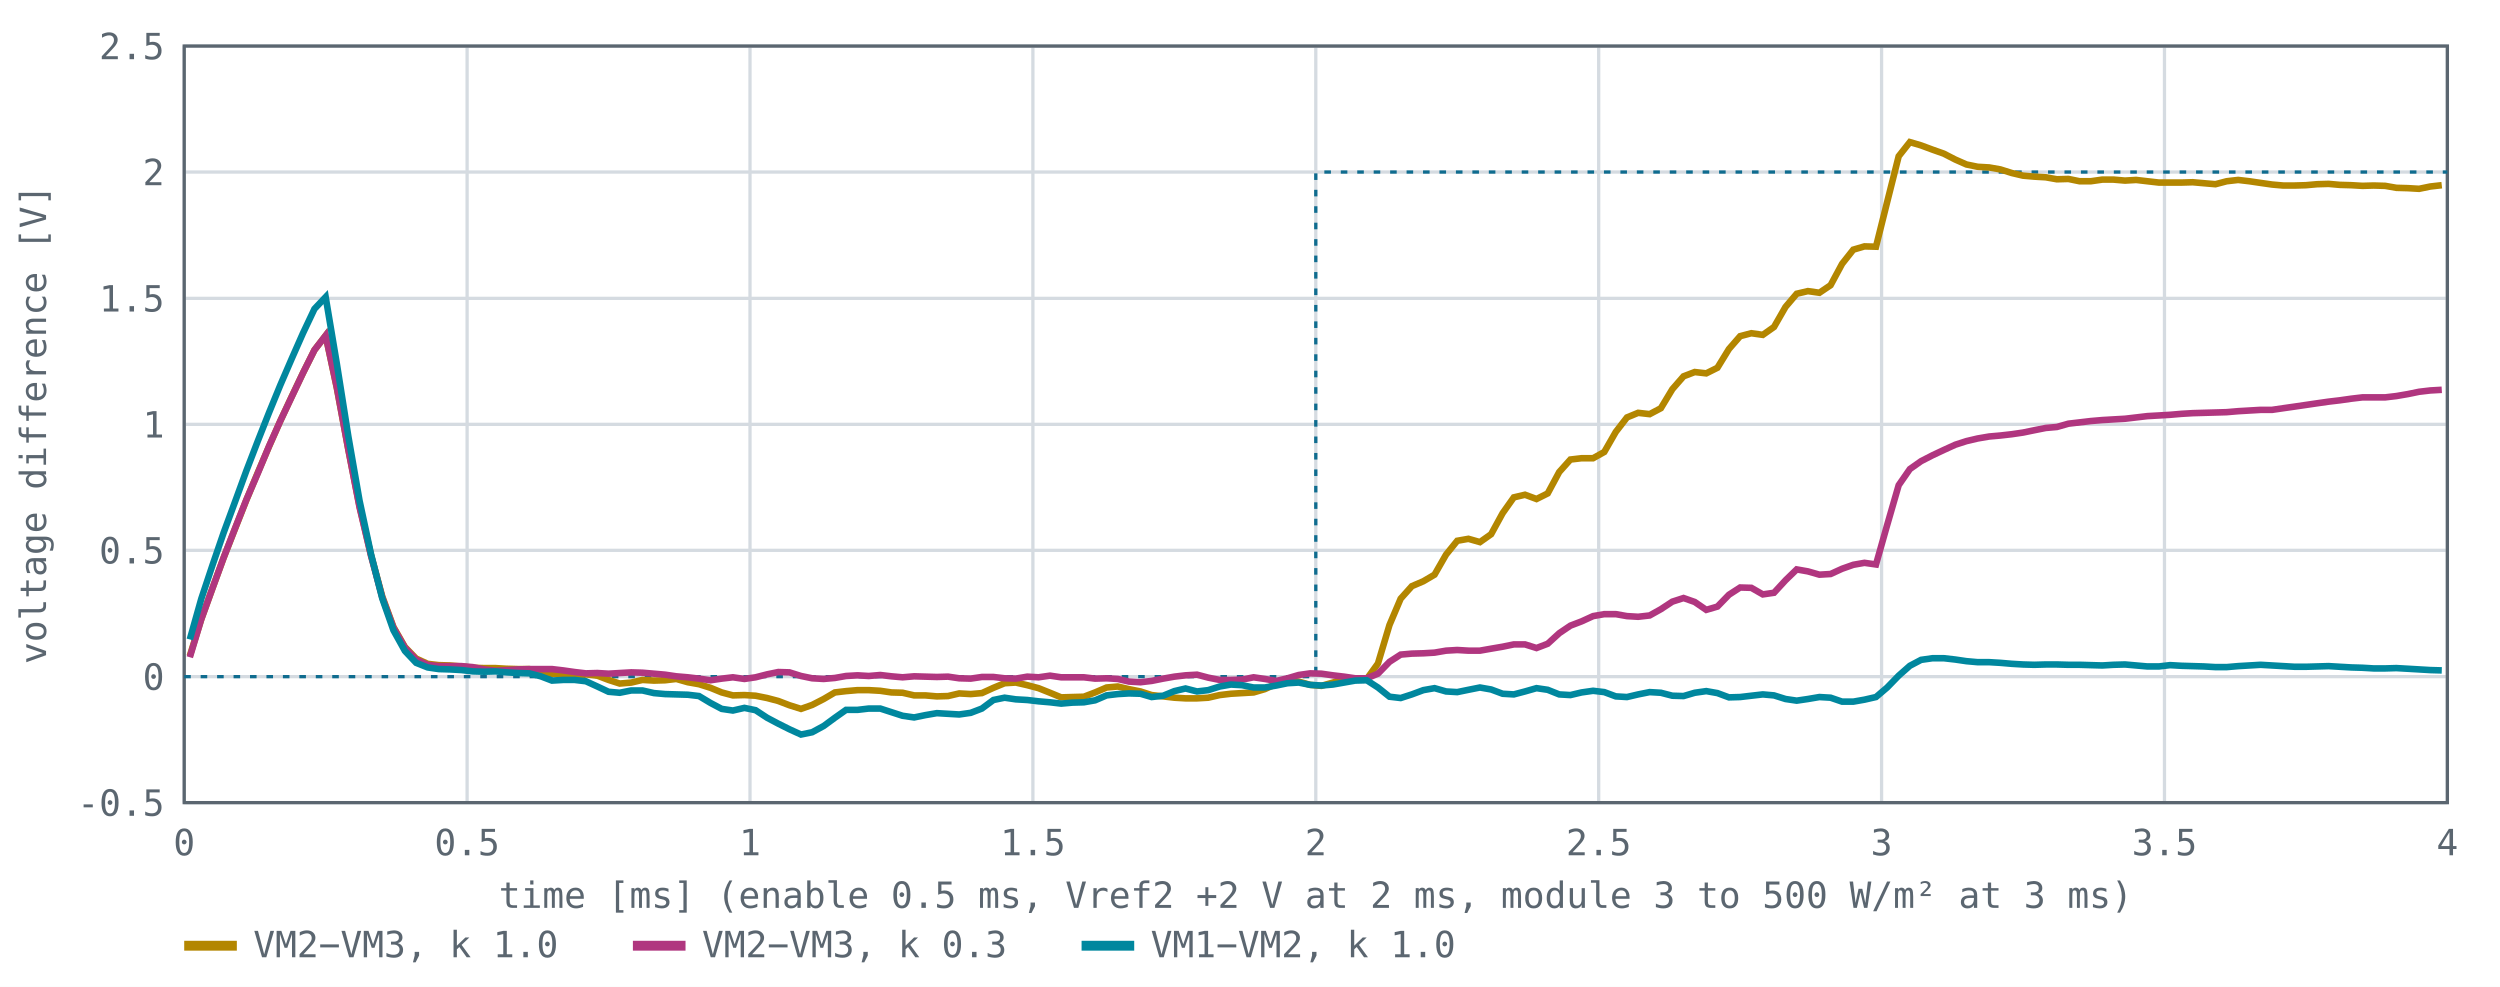
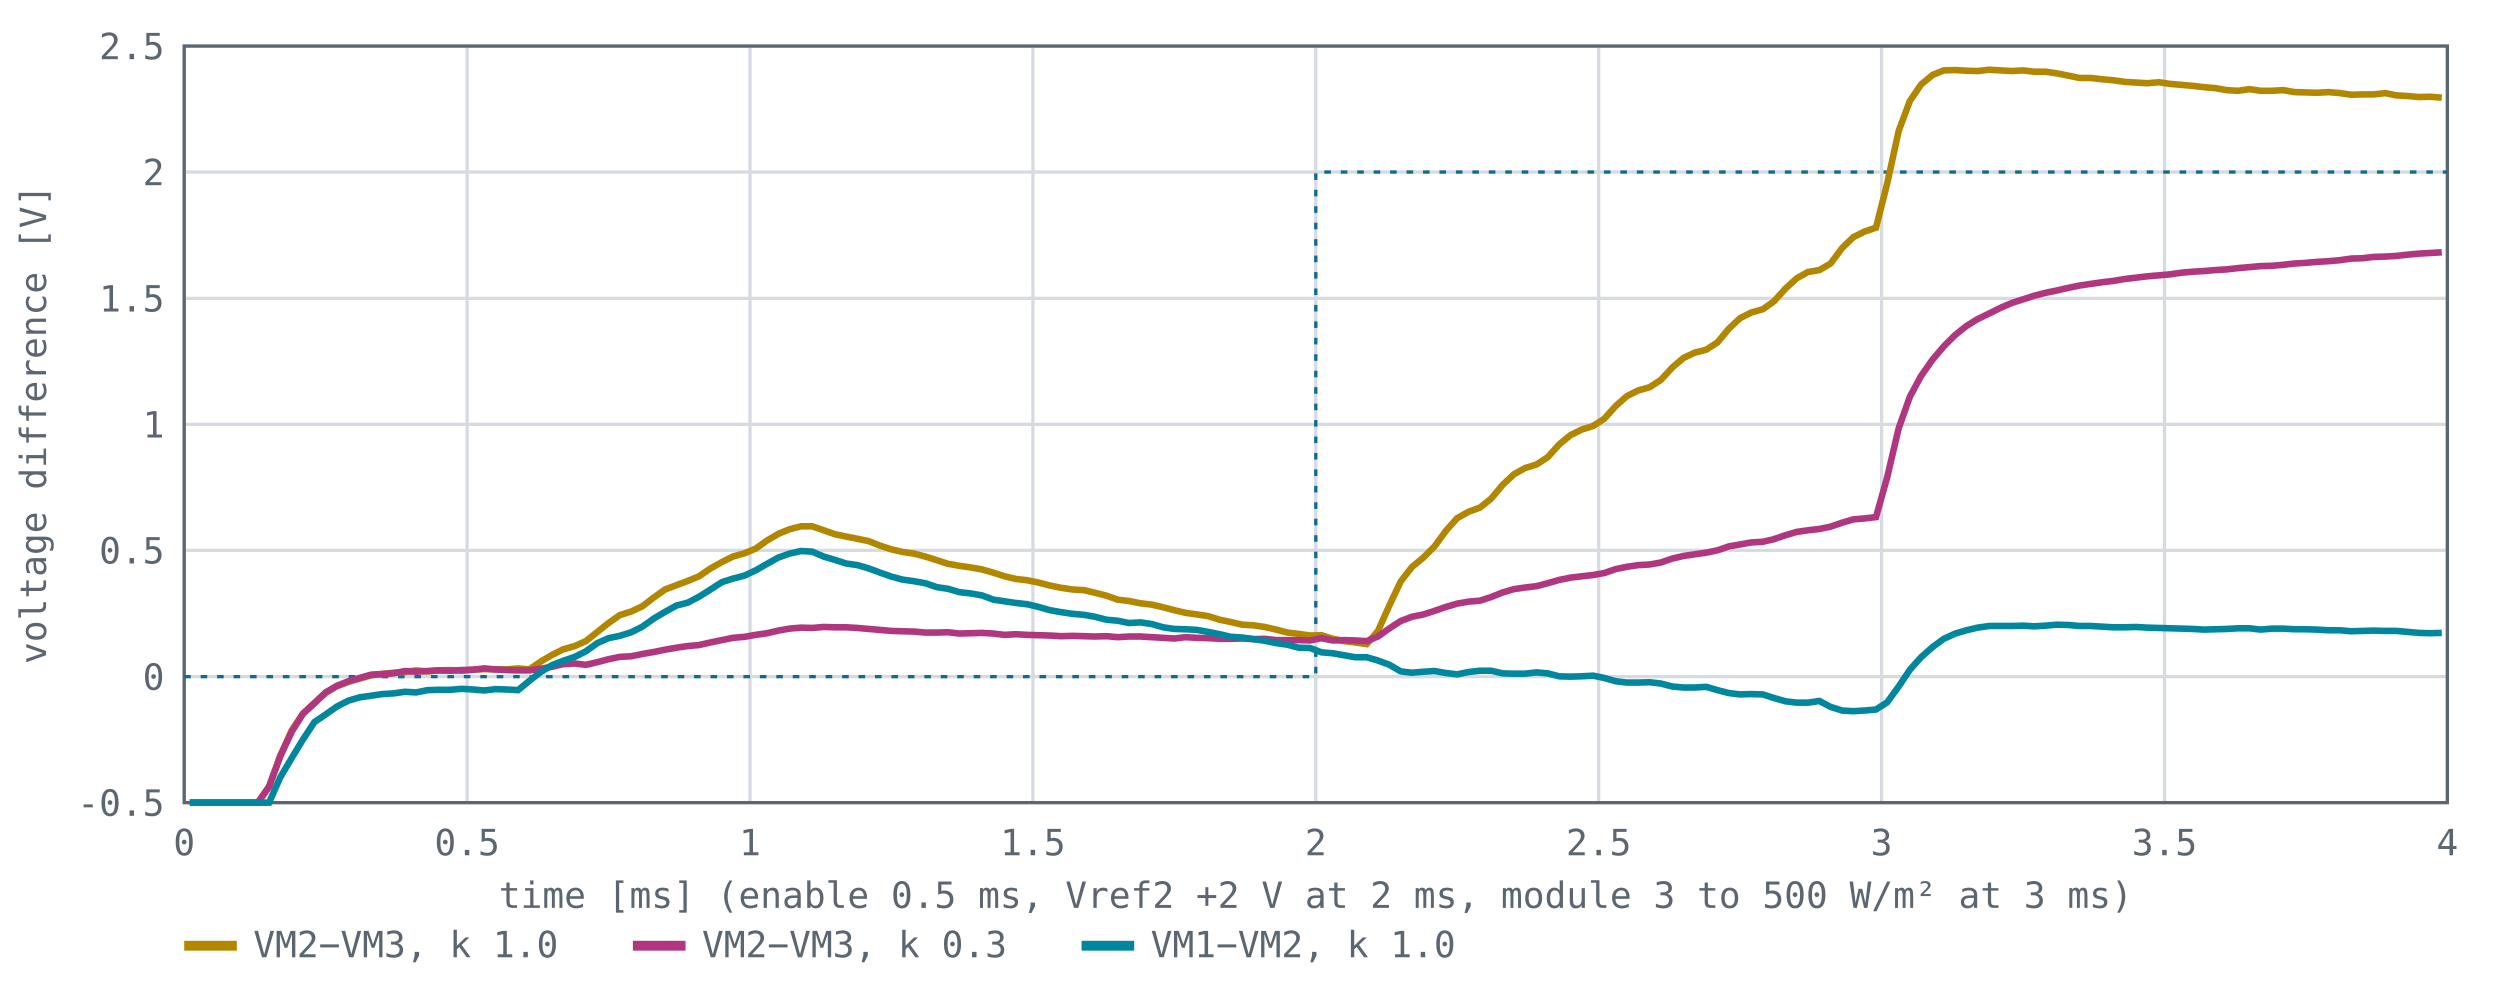
<svg xmlns="http://www.w3.org/2000/svg" viewBox="0 0 760 300" role="img" aria-label="voltage difference [V] versus time">
  <style>.ax{stroke:#5b6670;fill:none}.grid{stroke:#d5dbe1;fill:none}.lbl{fill:#5b6670;font:11px monospace}.l1{stroke:#b38600;fill:none;stroke-width:2}.l2{stroke:#00879e;fill:none;stroke-width:2}.l3{stroke:#b0367f;fill:none;stroke-width:2}.l4{stroke:#5b6670;fill:none;stroke-width:1.6;stroke-dasharray:5 4}.ref{stroke:#0f6c8f;fill:none;stroke-dasharray:2 3}.k1{fill:#b38600}.k2{fill:#00879e}.k3{fill:#b0367f}.k4{fill:#5b6670}</style>
  <rect width="100%" height="100%" fill="#ffffff" />
  <line class="grid" x1="56" x2="744" y1="244.0" y2="244.0" />
  <text class="lbl" x="50" y="248.0" text-anchor="end">-0.5</text>
  <line class="grid" x1="56" x2="744" y1="205.7" y2="205.7" />
  <text class="lbl" x="50" y="209.7" text-anchor="end">0</text>
  <line class="grid" x1="56" x2="744" y1="167.3" y2="167.3" />
  <text class="lbl" x="50" y="171.3" text-anchor="end">0.5</text>
  <line class="grid" x1="56" x2="744" y1="129.0" y2="129.0" />
  <text class="lbl" x="50" y="133.0" text-anchor="end">1</text>
  <line class="grid" x1="56" x2="744" y1="90.7" y2="90.7" />
  <text class="lbl" x="50" y="94.7" text-anchor="end">1.5</text>
  <line class="grid" x1="56" x2="744" y1="52.3" y2="52.3" />
  <text class="lbl" x="50" y="56.3" text-anchor="end">2</text>
  <line class="grid" x1="56" x2="744" y1="14.0" y2="14.0" />
  <text class="lbl" x="50" y="18.0" text-anchor="end">2.5</text>
  <line class="grid" x1="56.0" x2="56.0" y1="14" y2="244" />
  <text class="lbl" x="56.0" y="260" text-anchor="middle">0</text>
  <line class="grid" x1="142.0" x2="142.0" y1="14" y2="244" />
  <text class="lbl" x="142.0" y="260" text-anchor="middle">0.5</text>
  <line class="grid" x1="228.0" x2="228.0" y1="14" y2="244" />
  <text class="lbl" x="228.0" y="260" text-anchor="middle">1</text>
  <line class="grid" x1="314.0" x2="314.0" y1="14" y2="244" />
  <text class="lbl" x="314.0" y="260" text-anchor="middle">1.5</text>
  <line class="grid" x1="400.0" x2="400.0" y1="14" y2="244" />
  <text class="lbl" x="400.0" y="260" text-anchor="middle">2</text>
  <line class="grid" x1="486.0" x2="486.0" y1="14" y2="244" />
  <text class="lbl" x="486.0" y="260" text-anchor="middle">2.5</text>
  <line class="grid" x1="572.0" x2="572.0" y1="14" y2="244" />
  <text class="lbl" x="572.0" y="260" text-anchor="middle">3</text>
  <line class="grid" x1="658.0" x2="658.0" y1="14" y2="244" />
  <text class="lbl" x="658.0" y="260" text-anchor="middle">3.5</text>
  <line class="grid" x1="744.0" x2="744.0" y1="14" y2="244" />
  <text class="lbl" x="744.0" y="260" text-anchor="middle">4</text>
  <rect class="ax" x="56" y="14" width="688" height="230" />
  <text class="lbl" x="400.0" y="276" text-anchor="middle">time [ms]   (enable 0.5 ms, Vref2 +2 V at 2 ms, module 3 to 500 W/m² at 3 ms)</text>
  <text class="lbl" x="14" y="129.0" text-anchor="middle" transform="rotate(-90 14 129.0)">voltage difference [V]</text>
  <polyline class="ref" points="56.0,205.7 400.0,205.7 400.0,52.3 744.0,52.3" />
-   <polyline class="l1" points="57.7,199.4 61.2,188.2 64.6,178.8 68.0,169.5 71.5,160.6 74.9,152.0 78.4,143.6 81.8,135.7 85.2,128.0 88.7,120.5 92.1,113.4 95.6,106.4 99.0,102.0 102.4,118.0 105.9,136.7 109.3,153.9 112.8,168.8 116.2,181.3 119.6,190.6 123.1,196.7 126.5,200.2 130.0,201.8 133.4,202.2 136.8,202.3 140.3,202.6 143.7,203.0 147.2,203.1 150.6,203.1 154.0,203.3 157.5,203.4 160.9,203.4 164.4,204.2 167.8,204.8 171.2,205.0 174.7,205.4 178.1,205.0 181.6,205.4 185.0,206.7 188.4,207.8 191.9,207.5 195.3,206.7 198.8,206.9 202.2,206.8 205.6,206.4 209.1,207.4 212.5,208.0 216.0,209.1 219.4,210.5 222.8,211.4 226.3,211.3 229.7,211.5 233.2,212.2 236.6,213.1 240.0,214.4 243.5,215.5 246.9,214.3 250.4,212.5 253.8,210.5 257.2,210.1 260.7,209.8 264.1,209.8 267.6,210.0 271.0,210.5 274.4,210.6 277.9,211.4 281.3,211.4 284.8,211.7 288.2,211.6 291.6,210.8 295.1,211.0 298.5,210.7 302.0,209.1 305.4,207.7 308.8,207.5 312.3,208.3 315.7,209.2 319.2,210.6 322.6,212.0 326.0,211.9 329.5,211.8 332.9,210.5 336.4,209.0 339.8,208.7 343.2,209.5 346.7,210.2 350.1,211.3 353.6,211.7 357.0,212.1 360.4,212.3 363.9,212.3 367.3,212.1 370.8,211.3 374.2,210.9 377.6,210.7 381.1,210.5 384.5,209.5 388.0,207.9 391.4,207.0 394.8,207.2 398.3,208.2 401.7,208.5 405.2,207.5 408.6,206.4 412.0,206.2 415.5,206.4 418.9,201.7 422.4,190.0 425.8,182.0 429.2,178.2 432.7,176.7 436.1,174.7 439.6,168.6 443.0,164.4 446.4,163.8 449.9,164.8 453.3,162.4 456.8,156.0 460.2,151.2 463.6,150.4 467.1,151.7 470.5,150.0 474.0,143.5 477.4,139.7 480.8,139.3 484.3,139.3 487.7,137.4 491.2,131.3 494.6,126.9 498.0,125.5 501.5,125.9 504.9,124.1 508.4,118.3 511.8,114.4 515.2,113.1 518.7,113.5 522.1,111.8 525.6,106.1 529.0,102.2 532.4,101.3 535.9,101.8 539.3,99.4 542.8,93.3 546.2,89.3 549.6,88.5 553.1,89.0 556.5,86.7 560.0,80.2 563.4,75.9 566.8,74.9 570.3,75.0 573.7,61.4 577.2,47.5 580.6,43.2 584.0,44.2 587.5,45.5 590.9,46.7 594.4,48.5 597.8,50.0 601.2,50.7 604.7,50.9 608.1,51.5 611.6,52.6 615.0,53.4 618.4,53.7 621.9,53.9 625.3,54.5 628.8,54.4 632.2,55.1 635.6,55.1 639.1,54.6 642.5,54.6 646.0,54.9 649.4,54.7 652.8,55.1 656.3,55.5 659.7,55.5 663.2,55.5 666.6,55.4 670.0,55.7 673.5,56.0 676.9,55.1 680.4,54.7 683.8,55.1 687.2,55.6 690.7,56.1 694.1,56.4 697.6,56.4 701.0,56.3 704.4,56.0 707.9,55.9 711.3,56.2 714.8,56.3 718.2,56.5 721.6,56.4 725.1,56.5 728.5,57.1 732.0,57.2 735.4,57.4 738.8,56.7 742.3,56.3" />
+   <polyline class="l1" points="57.7,244.0 61.2,244.0 64.6,244.0 68.0,244.0 71.5,244.0 74.9,244.0 78.4,244.0 81.8,239.2 85.2,229.7 88.7,222.0 92.1,216.9 95.6,213.8 99.0,210.6 102.4,208.6 105.9,207.3 109.3,206.3 112.8,205.3 116.2,204.9 119.6,204.5 123.1,204.3 126.5,203.8 130.0,204.1 133.4,203.8 136.8,203.7 140.3,203.9 143.7,203.6 147.2,203.4 150.6,203.5 154.0,203.5 157.5,203.2 160.9,203.5 164.4,201.1 167.8,199.1 171.2,197.4 174.7,196.4 178.1,194.9 181.6,192.1 185.0,189.4 188.4,187.0 191.9,185.9 195.3,184.3 198.8,181.6 202.2,179.2 205.6,177.9 209.1,176.6 212.5,175.2 216.0,172.8 219.4,170.9 222.8,169.2 226.3,168.2 229.7,166.8 233.2,164.3 236.6,162.3 240.0,160.9 243.5,160.0 246.9,160.0 250.4,161.2 253.8,162.4 257.2,163.1 260.7,163.8 264.1,164.5 267.6,165.9 271.0,167.0 274.4,167.8 277.9,168.3 281.3,169.2 284.8,170.3 288.2,171.4 291.6,172.0 295.1,172.5 298.5,173.1 302.0,174.1 305.4,175.2 308.8,176.0 312.3,176.4 315.7,177.1 319.2,178.0 322.6,178.7 326.0,179.2 329.5,179.4 332.9,180.2 336.4,181.1 339.8,182.3 343.2,182.7 346.7,183.4 350.1,183.8 353.6,184.6 357.0,185.5 360.4,186.3 363.9,186.8 367.3,187.3 370.8,188.4 374.2,189.1 377.6,189.9 381.1,190.1 384.5,190.6 388.0,191.4 391.4,192.3 394.8,192.7 398.3,193.2 401.7,193.1 405.2,194.2 408.6,194.9 412.0,195.3 415.5,195.8 418.9,191.8 422.4,184.0 425.8,176.8 429.2,172.4 432.7,169.5 436.1,166.1 439.6,161.3 443.0,157.5 446.4,155.6 449.9,154.3 453.3,151.6 456.8,147.4 460.2,144.2 463.6,142.3 467.1,141.2 470.5,139.0 474.0,135.1 477.4,132.3 480.8,130.6 484.3,129.5 487.7,127.3 491.2,123.4 494.6,120.4 498.0,118.7 501.5,117.7 504.9,115.5 508.4,111.7 511.8,108.8 515.2,107.2 518.7,106.3 522.1,104.1 525.6,99.9 529.0,96.7 532.4,95.0 535.9,94.0 539.3,91.6 542.8,87.7 546.2,84.6 549.6,82.7 553.1,82.1 556.5,80.1 560.0,75.4 563.4,72.1 566.8,70.4 570.3,69.2 573.7,55.8 577.2,39.8 580.6,30.7 584.0,25.7 587.5,22.8 590.9,21.4 594.4,21.3 597.8,21.5 601.2,21.6 604.7,21.2 608.1,21.4 611.6,21.6 615.0,21.4 618.4,21.8 621.9,21.8 625.3,22.3 628.8,23.0 632.2,23.7 635.6,23.7 639.1,24.1 642.5,24.4 646.0,24.9 649.4,25.1 652.8,25.3 656.3,25.0 659.7,25.5 663.2,25.8 666.6,26.1 670.0,26.5 673.5,26.8 676.9,27.4 680.4,27.6 683.8,27.1 687.2,27.6 690.7,27.6 694.1,27.4 697.6,28.0 701.0,28.1 704.4,28.2 707.9,28.0 711.3,28.3 714.8,28.8 718.2,28.7 721.6,28.7 725.1,28.3 728.5,29.0 732.0,29.2 735.4,29.5 738.8,29.4 742.3,29.7" />
  <rect class="k1" x="56" y="286" width="16" height="3" />
  <text class="lbl" x="77" y="291">VM2−VM3, k 1.0</text>
-   <polyline class="l3" points="57.7,199.8 61.2,188.2 64.6,178.8 68.0,169.5 71.5,160.5 74.9,151.9 78.4,143.8 81.8,135.6 85.2,128.0 88.7,120.6 92.1,113.4 95.6,106.4 99.0,102.0 102.4,117.8 105.9,136.7 109.3,154.2 112.8,169.0 116.2,181.6 119.6,190.8 123.1,196.9 126.5,200.5 130.0,202.1 133.4,202.5 136.8,202.5 140.3,202.5 143.7,202.8 147.2,203.5 150.6,203.9 154.0,203.7 157.5,203.5 160.9,203.4 164.4,203.4 167.8,203.4 171.2,203.8 174.7,204.3 178.1,204.7 181.6,204.6 185.0,204.8 188.4,204.6 191.9,204.4 195.3,204.5 198.8,204.8 202.2,205.1 205.6,205.6 209.1,205.9 212.5,206.3 216.0,206.8 219.4,206.3 222.8,205.9 226.3,206.4 229.7,205.9 233.2,205.0 236.6,204.3 240.0,204.4 243.5,205.5 246.9,206.2 250.4,206.4 253.8,206.1 257.2,205.5 260.7,205.3 264.1,205.5 267.6,205.2 271.0,205.6 274.4,205.9 277.9,205.6 281.3,205.7 284.8,205.8 288.2,205.7 291.6,206.2 295.1,206.3 298.5,205.8 302.0,205.8 305.4,206.2 308.8,206.3 312.3,205.7 315.7,205.9 319.2,205.4 322.6,205.9 326.0,205.9 329.5,205.9 332.9,206.3 336.4,206.2 339.8,206.4 343.2,207.2 346.7,207.4 350.1,207.0 353.6,206.3 357.0,205.7 360.4,205.3 363.9,205.1 367.3,206.0 370.8,206.7 374.2,206.7 377.6,206.6 381.1,205.9 384.5,206.4 388.0,207.0 391.4,206.2 394.8,205.2 398.3,204.7 401.7,204.8 405.2,205.3 408.6,205.7 412.0,206.2 415.5,206.2 418.9,204.8 422.4,201.2 425.8,199.0 429.2,198.7 432.7,198.6 436.1,198.4 439.6,197.8 443.0,197.6 446.4,197.8 449.9,197.8 453.3,197.2 456.8,196.6 460.2,195.9 463.6,195.9 467.1,197.0 470.5,195.7 474.0,192.5 477.4,190.2 480.8,188.9 484.3,187.3 487.7,186.7 491.2,186.7 494.6,187.3 498.0,187.5 501.5,187.1 504.9,185.2 508.4,182.9 511.8,181.8 515.2,183.0 518.7,185.4 522.1,184.4 525.6,180.8 529.0,178.6 532.4,178.7 535.9,180.7 539.3,180.2 542.8,176.4 546.2,173.1 549.6,173.7 553.1,174.7 556.5,174.5 560.0,172.9 563.4,171.7 566.8,171.1 570.3,171.6 573.7,159.6 577.2,147.5 580.6,142.6 584.0,140.2 587.5,138.4 590.9,136.8 594.4,135.2 597.8,134.1 601.2,133.3 604.7,132.7 608.1,132.4 611.6,132.0 615.0,131.5 618.4,130.8 621.9,130.1 625.3,129.8 628.8,128.8 632.2,128.4 635.6,128.0 639.1,127.7 642.5,127.5 646.0,127.3 649.4,126.9 652.8,126.5 656.3,126.3 659.7,126.1 663.2,125.8 666.6,125.6 670.0,125.5 673.5,125.4 676.9,125.3 680.4,125.0 683.8,124.8 687.2,124.6 690.7,124.6 694.1,124.1 697.6,123.6 701.0,123.1 704.4,122.6 707.9,122.1 711.3,121.7 714.8,121.2 718.2,120.8 721.6,120.8 725.1,120.8 728.5,120.4 732.0,119.8 735.4,119.1 738.8,118.7 742.3,118.5" />
+   <polyline class="l3" points="57.7,244.0 61.2,244.0 64.6,244.0 68.0,244.0 71.5,244.0 74.9,244.0 78.4,244.0 81.8,239.1 85.2,229.9 88.7,222.4 92.1,217.0 95.6,213.7 99.0,210.5 102.4,208.5 105.9,207.1 109.3,206.1 112.8,205.1 116.2,204.9 119.6,204.7 123.1,204.0 126.5,204.2 130.0,204.0 133.4,203.8 136.8,203.9 140.3,203.7 143.7,203.6 147.2,203.2 150.6,203.5 154.0,203.7 157.5,203.8 160.9,203.8 164.4,203.3 167.8,202.7 171.2,201.9 174.7,201.7 178.1,202.1 181.6,201.3 185.0,200.4 188.4,199.7 191.9,199.5 195.3,198.8 198.8,198.2 202.2,197.5 205.6,196.9 209.1,196.4 212.5,196.1 216.0,195.3 219.4,194.6 222.8,193.9 226.3,193.6 229.7,193.0 233.2,192.5 236.6,191.7 240.0,191.1 243.5,190.8 246.9,190.9 250.4,190.6 253.8,190.7 257.2,190.7 260.7,190.9 264.1,191.2 267.6,191.5 271.0,191.8 274.4,191.9 277.9,192.0 281.3,192.3 284.8,192.3 288.2,192.2 291.6,192.6 295.1,192.5 298.5,192.4 302.0,192.6 305.4,193.0 308.8,192.8 312.3,193.0 315.7,193.1 319.2,193.2 322.6,193.4 326.0,193.3 329.5,193.4 332.9,193.5 336.4,193.4 339.8,193.7 343.2,193.5 346.7,193.5 350.1,193.7 353.6,193.9 357.0,194.1 360.4,193.7 363.9,193.9 367.3,194.0 370.8,194.2 374.2,194.2 377.6,194.1 381.1,194.3 384.5,194.2 388.0,194.6 391.4,194.6 394.8,194.6 398.3,194.7 401.7,194.0 405.2,194.7 408.6,194.6 412.0,194.7 415.5,194.9 418.9,193.5 422.4,191.0 425.8,188.8 429.2,187.5 432.7,186.8 436.1,185.7 439.6,184.5 443.0,183.5 446.4,182.9 449.9,182.6 453.3,181.5 456.8,180.1 460.2,179.1 463.6,178.6 467.1,178.2 470.5,177.3 474.0,176.3 477.4,175.6 480.8,175.2 484.3,174.8 487.7,174.2 491.2,173.0 494.6,172.3 498.0,171.8 501.5,171.6 504.9,171.0 508.4,169.8 511.8,169.0 515.2,168.5 518.7,168.0 522.1,167.3 525.6,166.1 529.0,165.5 532.4,164.9 535.9,164.7 539.3,163.9 542.8,162.7 546.2,161.7 549.6,161.2 553.1,160.8 556.5,160.1 560.0,158.9 563.4,157.9 566.8,157.6 570.3,157.2 573.7,145.1 577.2,130.2 580.6,120.6 584.0,114.3 587.5,109.3 590.9,105.3 594.4,101.8 597.8,99.1 601.2,97.0 604.7,95.3 608.1,93.6 611.6,92.1 615.0,91.0 618.4,89.9 621.9,89.0 625.3,88.3 628.8,87.5 632.2,86.8 635.6,86.3 639.1,85.8 642.5,85.4 646.0,84.8 649.4,84.4 652.8,84.0 656.3,83.7 659.7,83.4 663.2,82.9 666.6,82.6 670.0,82.4 673.5,82.1 676.9,81.9 680.4,81.5 683.8,81.2 687.2,80.9 690.7,80.8 694.1,80.5 697.6,80.1 701.0,79.9 704.4,79.6 707.9,79.4 711.3,79.1 714.8,78.6 718.2,78.5 721.6,78.1 725.1,78.0 728.5,77.8 732.0,77.4 735.4,77.1 738.8,76.9 742.3,76.7" />
  <rect class="k3" x="192.4" y="286" width="16" height="3" />
  <text class="lbl" x="213.4" y="291">VM2−VM3, k 0.3</text>
-   <polyline class="l2" points="57.7,194.4 61.2,182.0 64.6,171.8 68.0,161.9 71.5,152.4 74.9,143.1 78.4,134.0 81.8,125.4 85.2,117.1 88.7,109.0 92.1,101.3 95.6,93.9 99.0,90.3 102.4,110.6 105.9,132.7 109.3,152.2 112.8,168.5 116.2,181.9 119.6,191.6 123.1,197.9 126.5,201.5 130.0,202.9 133.4,203.4 136.8,203.5 140.3,203.7 143.7,204.1 147.2,204.2 150.6,204.1 154.0,204.4 157.5,204.6 160.9,204.7 164.4,205.6 167.8,206.9 171.2,206.7 174.7,206.7 178.1,207.1 181.6,208.7 185.0,210.3 188.4,210.6 191.9,209.9 195.3,209.9 198.8,210.7 202.2,211.0 205.6,211.1 209.1,211.2 212.5,211.6 216.0,213.7 219.4,215.5 222.8,216.0 226.3,215.2 229.7,215.9 233.2,218.2 236.6,220.0 240.0,221.7 243.5,223.3 246.9,222.6 250.4,220.7 253.8,218.2 257.2,215.8 260.7,215.8 264.1,215.4 267.6,215.4 271.0,216.5 274.4,217.6 277.9,218.1 281.3,217.4 284.8,216.8 288.2,217.0 291.6,217.2 295.1,216.7 298.5,215.4 302.0,212.8 305.4,212.1 308.8,212.6 312.3,212.8 315.7,213.2 319.2,213.5 322.6,213.9 326.0,213.6 329.5,213.5 332.9,212.9 336.4,211.4 339.8,211.0 343.2,210.8 346.7,210.9 350.1,211.9 353.6,211.5 357.0,210.1 360.4,209.3 363.9,210.2 367.3,209.8 370.8,208.7 374.2,208.1 377.6,208.3 381.1,209.0 384.5,209.0 388.0,208.4 391.4,207.7 394.8,207.5 398.3,208.2 401.7,208.4 405.2,208.1 408.6,207.5 412.0,206.9 415.5,206.8 418.9,209.0 422.4,211.8 425.8,212.2 429.2,211.1 432.7,209.8 436.1,209.2 439.6,210.2 443.0,210.4 446.4,209.7 449.9,209.0 453.3,209.6 456.8,210.9 460.2,211.1 463.6,210.2 467.1,209.2 470.5,209.7 474.0,211.1 477.4,211.3 480.8,210.5 484.3,210.0 487.7,210.4 491.2,211.7 494.6,211.9 498.0,211.1 501.5,210.4 504.9,210.6 508.4,211.5 511.8,211.6 515.2,210.6 518.7,210.1 522.1,210.7 525.6,212.0 529.0,211.9 532.4,211.5 535.9,211.1 539.3,211.4 542.8,212.5 546.2,213.0 549.6,212.5 553.1,211.9 556.5,212.1 560.0,213.3 563.4,213.3 566.8,212.7 570.3,211.9 573.7,209.0 577.2,205.4 580.6,202.4 584.0,200.6 587.5,200.1 590.9,200.1 594.4,200.5 597.8,201.0 601.2,201.3 604.7,201.3 608.1,201.5 611.6,201.8 615.0,202.0 618.4,202.1 621.9,202.0 625.3,202.0 628.8,202.1 632.2,202.1 635.6,202.2 639.1,202.3 642.5,202.1 646.0,202.0 649.4,202.3 652.8,202.6 656.3,202.6 659.7,202.2 663.2,202.4 666.6,202.5 670.0,202.6 673.5,202.8 676.9,202.8 680.4,202.5 683.8,202.3 687.2,202.1 690.7,202.3 694.1,202.5 697.6,202.7 701.0,202.7 704.4,202.6 707.9,202.5 711.3,202.7 714.8,202.9 718.2,203.0 721.6,203.2 725.1,203.2 728.5,203.1 732.0,203.3 735.4,203.5 738.8,203.7 742.3,203.8" />
+   <polyline class="l2" points="57.7,244.0 61.2,244.0 64.6,244.0 68.0,244.0 71.5,244.0 74.9,244.0 78.4,244.0 81.8,244.0 85.2,236.3 88.7,230.4 92.1,224.8 95.6,219.5 99.0,217.2 102.4,214.8 105.9,213.0 109.3,212.0 112.8,211.5 116.2,211.0 119.6,210.8 123.1,210.3 126.5,210.5 130.0,209.8 133.4,209.7 136.8,209.7 140.3,209.4 143.7,209.6 147.2,209.9 150.6,209.5 154.0,209.6 157.5,209.8 160.9,207.0 164.4,204.3 167.8,202.2 171.2,200.9 174.7,199.7 178.1,198.0 181.6,195.5 185.0,194.0 188.4,193.3 191.9,192.2 195.3,190.5 198.8,188.0 202.2,186.0 205.6,184.1 209.1,183.2 212.5,181.4 216.0,179.2 219.4,177.0 222.8,175.9 226.3,175.0 229.7,173.4 233.2,171.4 236.6,169.5 240.0,168.3 243.5,167.5 246.9,167.7 250.4,169.2 253.8,170.2 257.2,171.3 260.7,171.8 264.1,172.8 267.6,174.1 271.0,175.3 274.4,176.2 277.9,176.7 281.3,177.3 284.8,178.5 288.2,179.0 291.6,180.0 295.1,180.4 298.5,181.0 302.0,182.3 305.4,182.8 308.8,183.3 312.3,183.7 315.7,184.5 319.2,185.5 322.6,186.1 326.0,186.6 329.5,186.9 332.9,187.5 336.4,188.4 339.8,188.7 343.2,189.4 346.7,189.2 350.1,189.7 353.6,190.7 357.0,191.2 360.4,191.3 363.9,191.5 367.3,192.1 370.8,192.8 374.2,193.6 377.6,193.8 381.1,194.3 384.5,194.8 388.0,195.5 391.4,196.0 394.8,196.9 398.3,197.0 401.7,198.3 405.2,198.6 408.6,199.2 412.0,199.8 415.5,199.8 418.9,200.8 422.4,202.1 425.8,204.1 429.2,204.5 432.7,204.2 436.1,204.0 439.6,204.6 443.0,205.0 446.4,204.3 449.9,203.9 453.3,203.9 456.8,204.7 460.2,204.8 463.6,204.8 467.1,204.4 470.5,204.7 474.0,205.6 477.4,205.7 480.8,205.6 484.3,205.4 487.7,206.1 491.2,207.1 494.6,207.5 498.0,207.5 501.5,207.4 504.9,207.8 508.4,208.7 511.8,209.0 515.2,209.0 518.7,208.8 522.1,209.8 525.6,210.7 529.0,211.1 532.4,211.0 535.9,211.1 539.3,212.2 542.8,213.2 546.2,213.6 549.6,213.6 553.1,213.1 556.5,214.9 560.0,216.0 563.4,216.2 566.8,216.0 570.3,215.7 573.7,213.5 577.2,208.7 580.6,203.6 584.0,199.8 587.5,196.7 590.9,194.2 594.4,192.6 597.8,191.6 601.2,190.8 604.7,190.3 608.1,190.3 611.6,190.3 615.0,190.2 618.4,190.4 621.9,190.2 625.3,189.9 628.8,190.0 632.2,190.3 635.6,190.3 639.1,190.5 642.5,190.7 646.0,190.7 649.4,190.6 652.8,190.8 656.3,190.9 659.7,191.0 663.2,191.1 666.6,191.2 670.0,191.4 673.5,191.3 676.9,191.2 680.4,191.0 683.8,191.0 687.2,191.4 690.7,191.1 694.1,191.1 697.6,191.3 701.0,191.3 704.4,191.4 707.9,191.6 711.3,191.6 714.8,191.9 718.2,191.8 721.6,191.7 725.1,191.8 728.5,191.8 732.0,192.1 735.4,192.4 738.8,192.5 742.3,192.4" />
  <rect class="k2" x="328.8" y="286" width="16" height="3" />
  <text class="lbl" x="349.8" y="291">VM1−VM2, k 1.0</text>
</svg>
